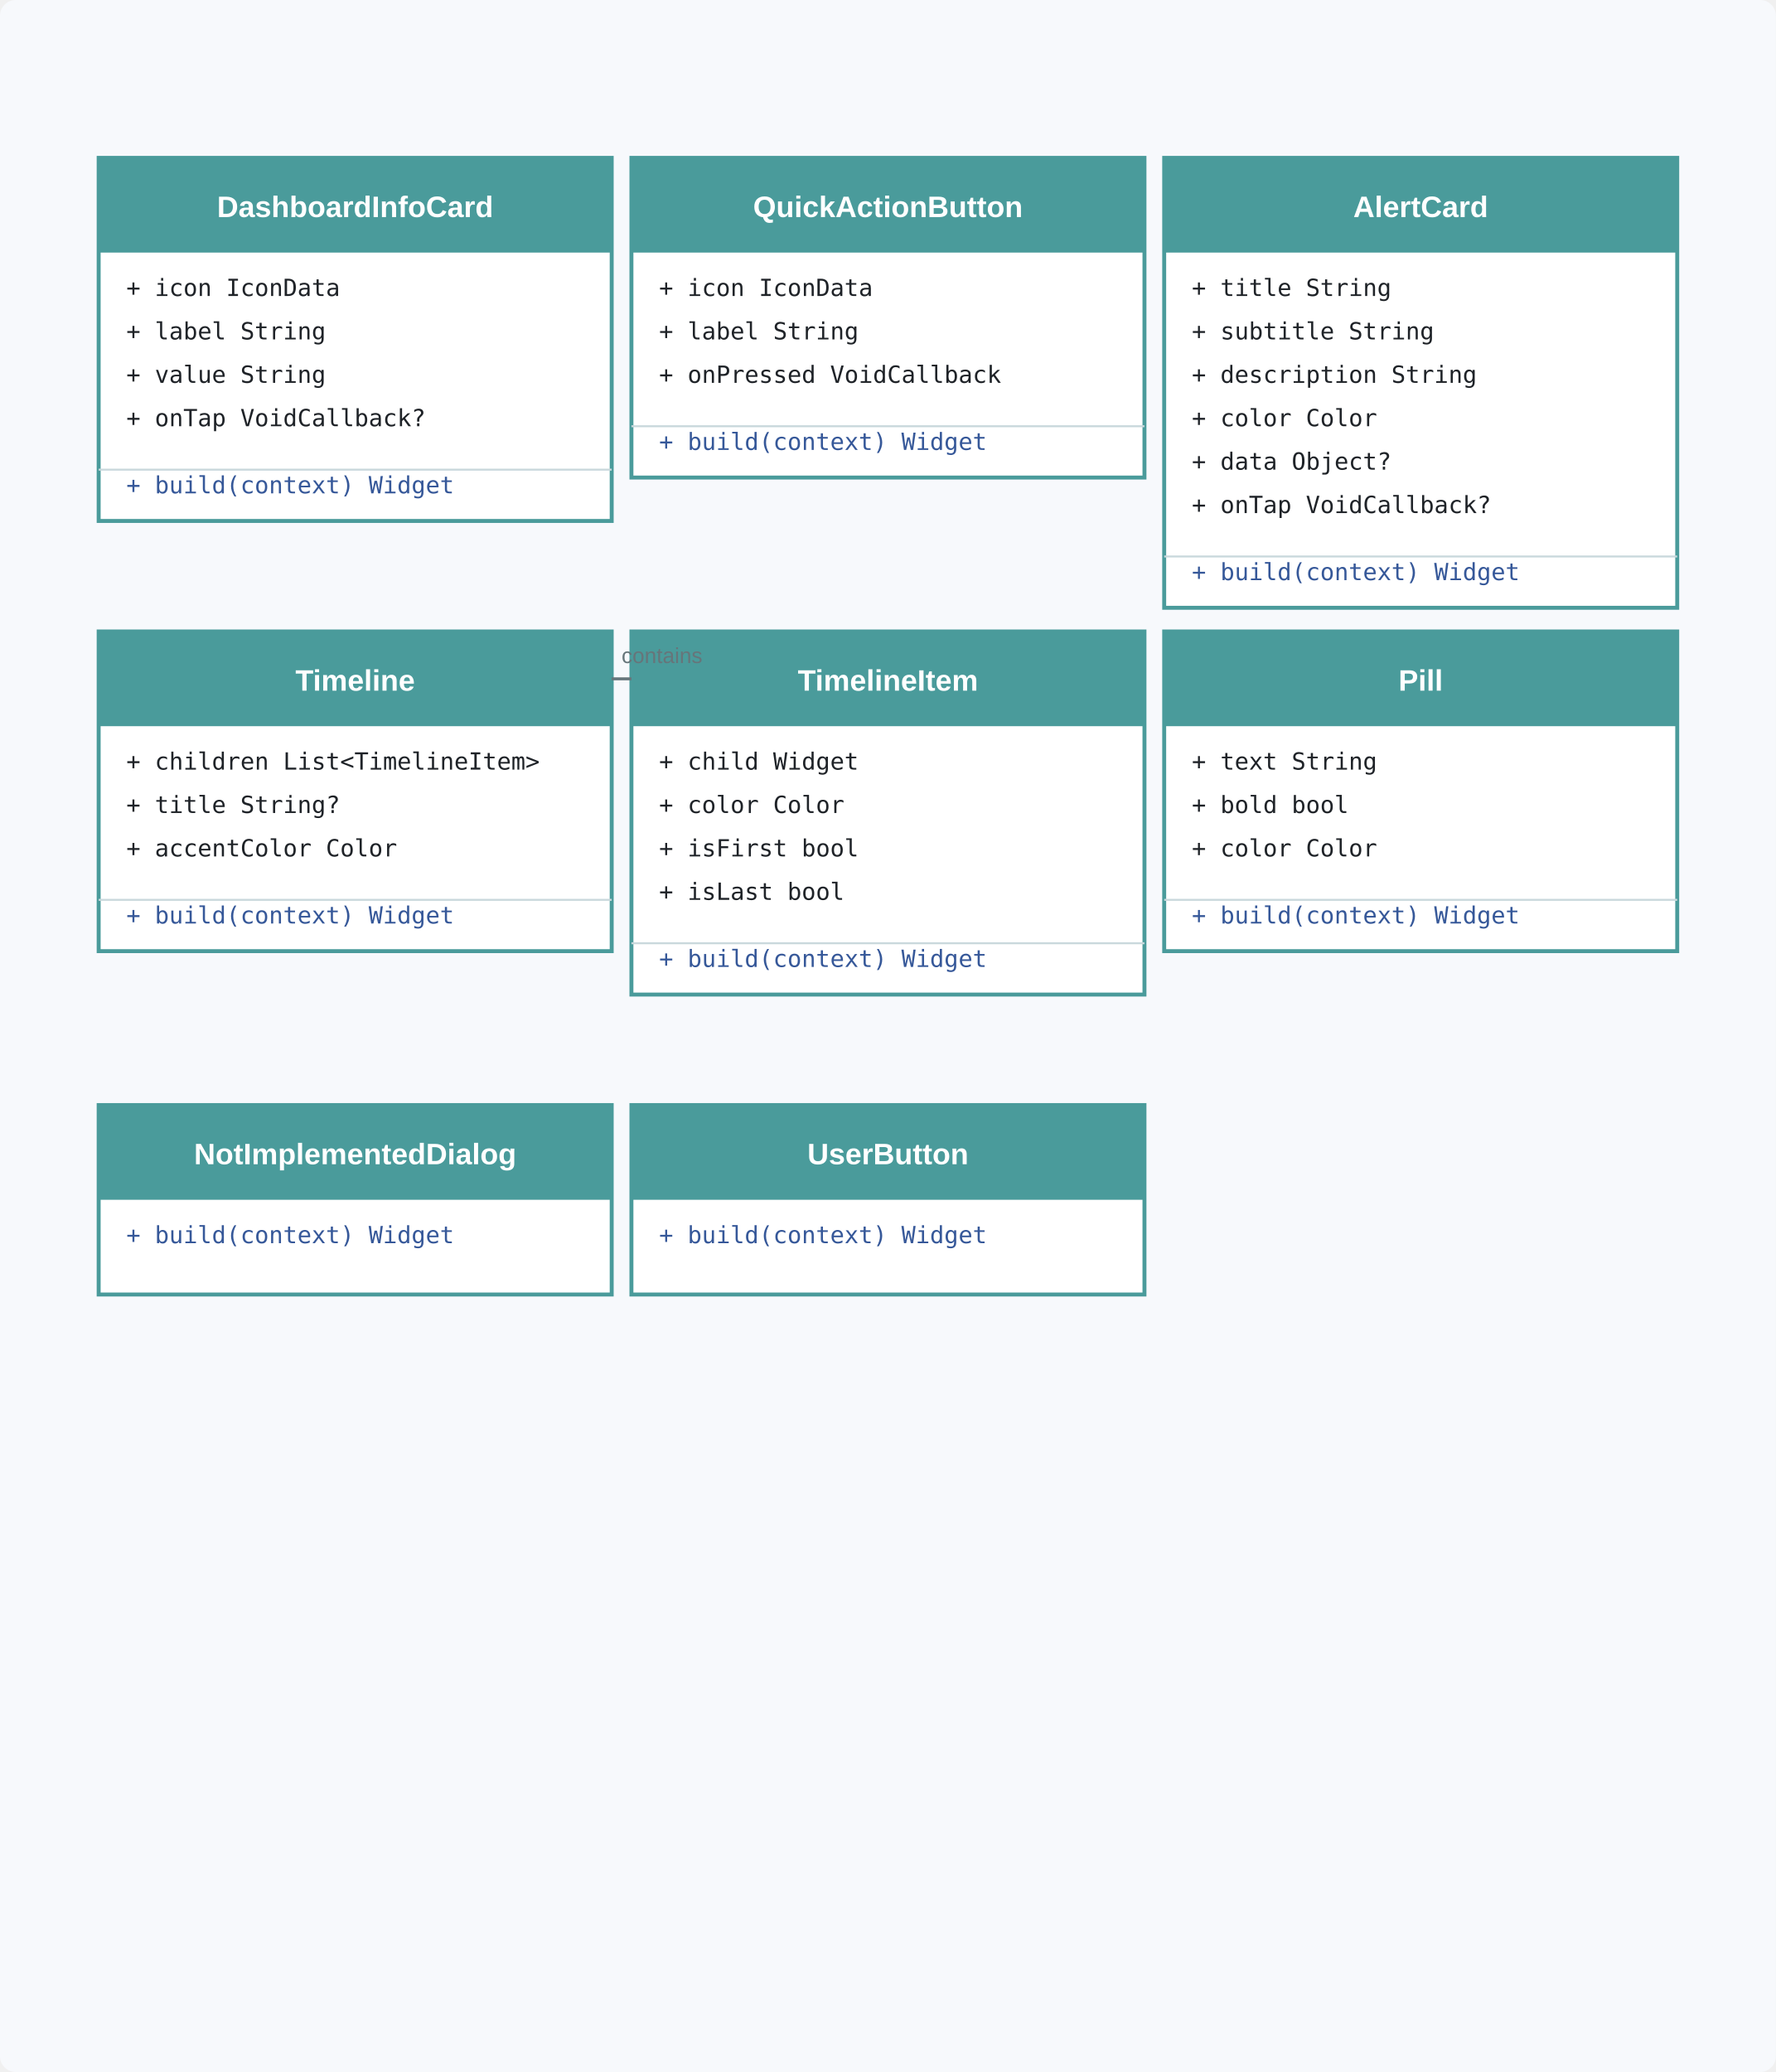
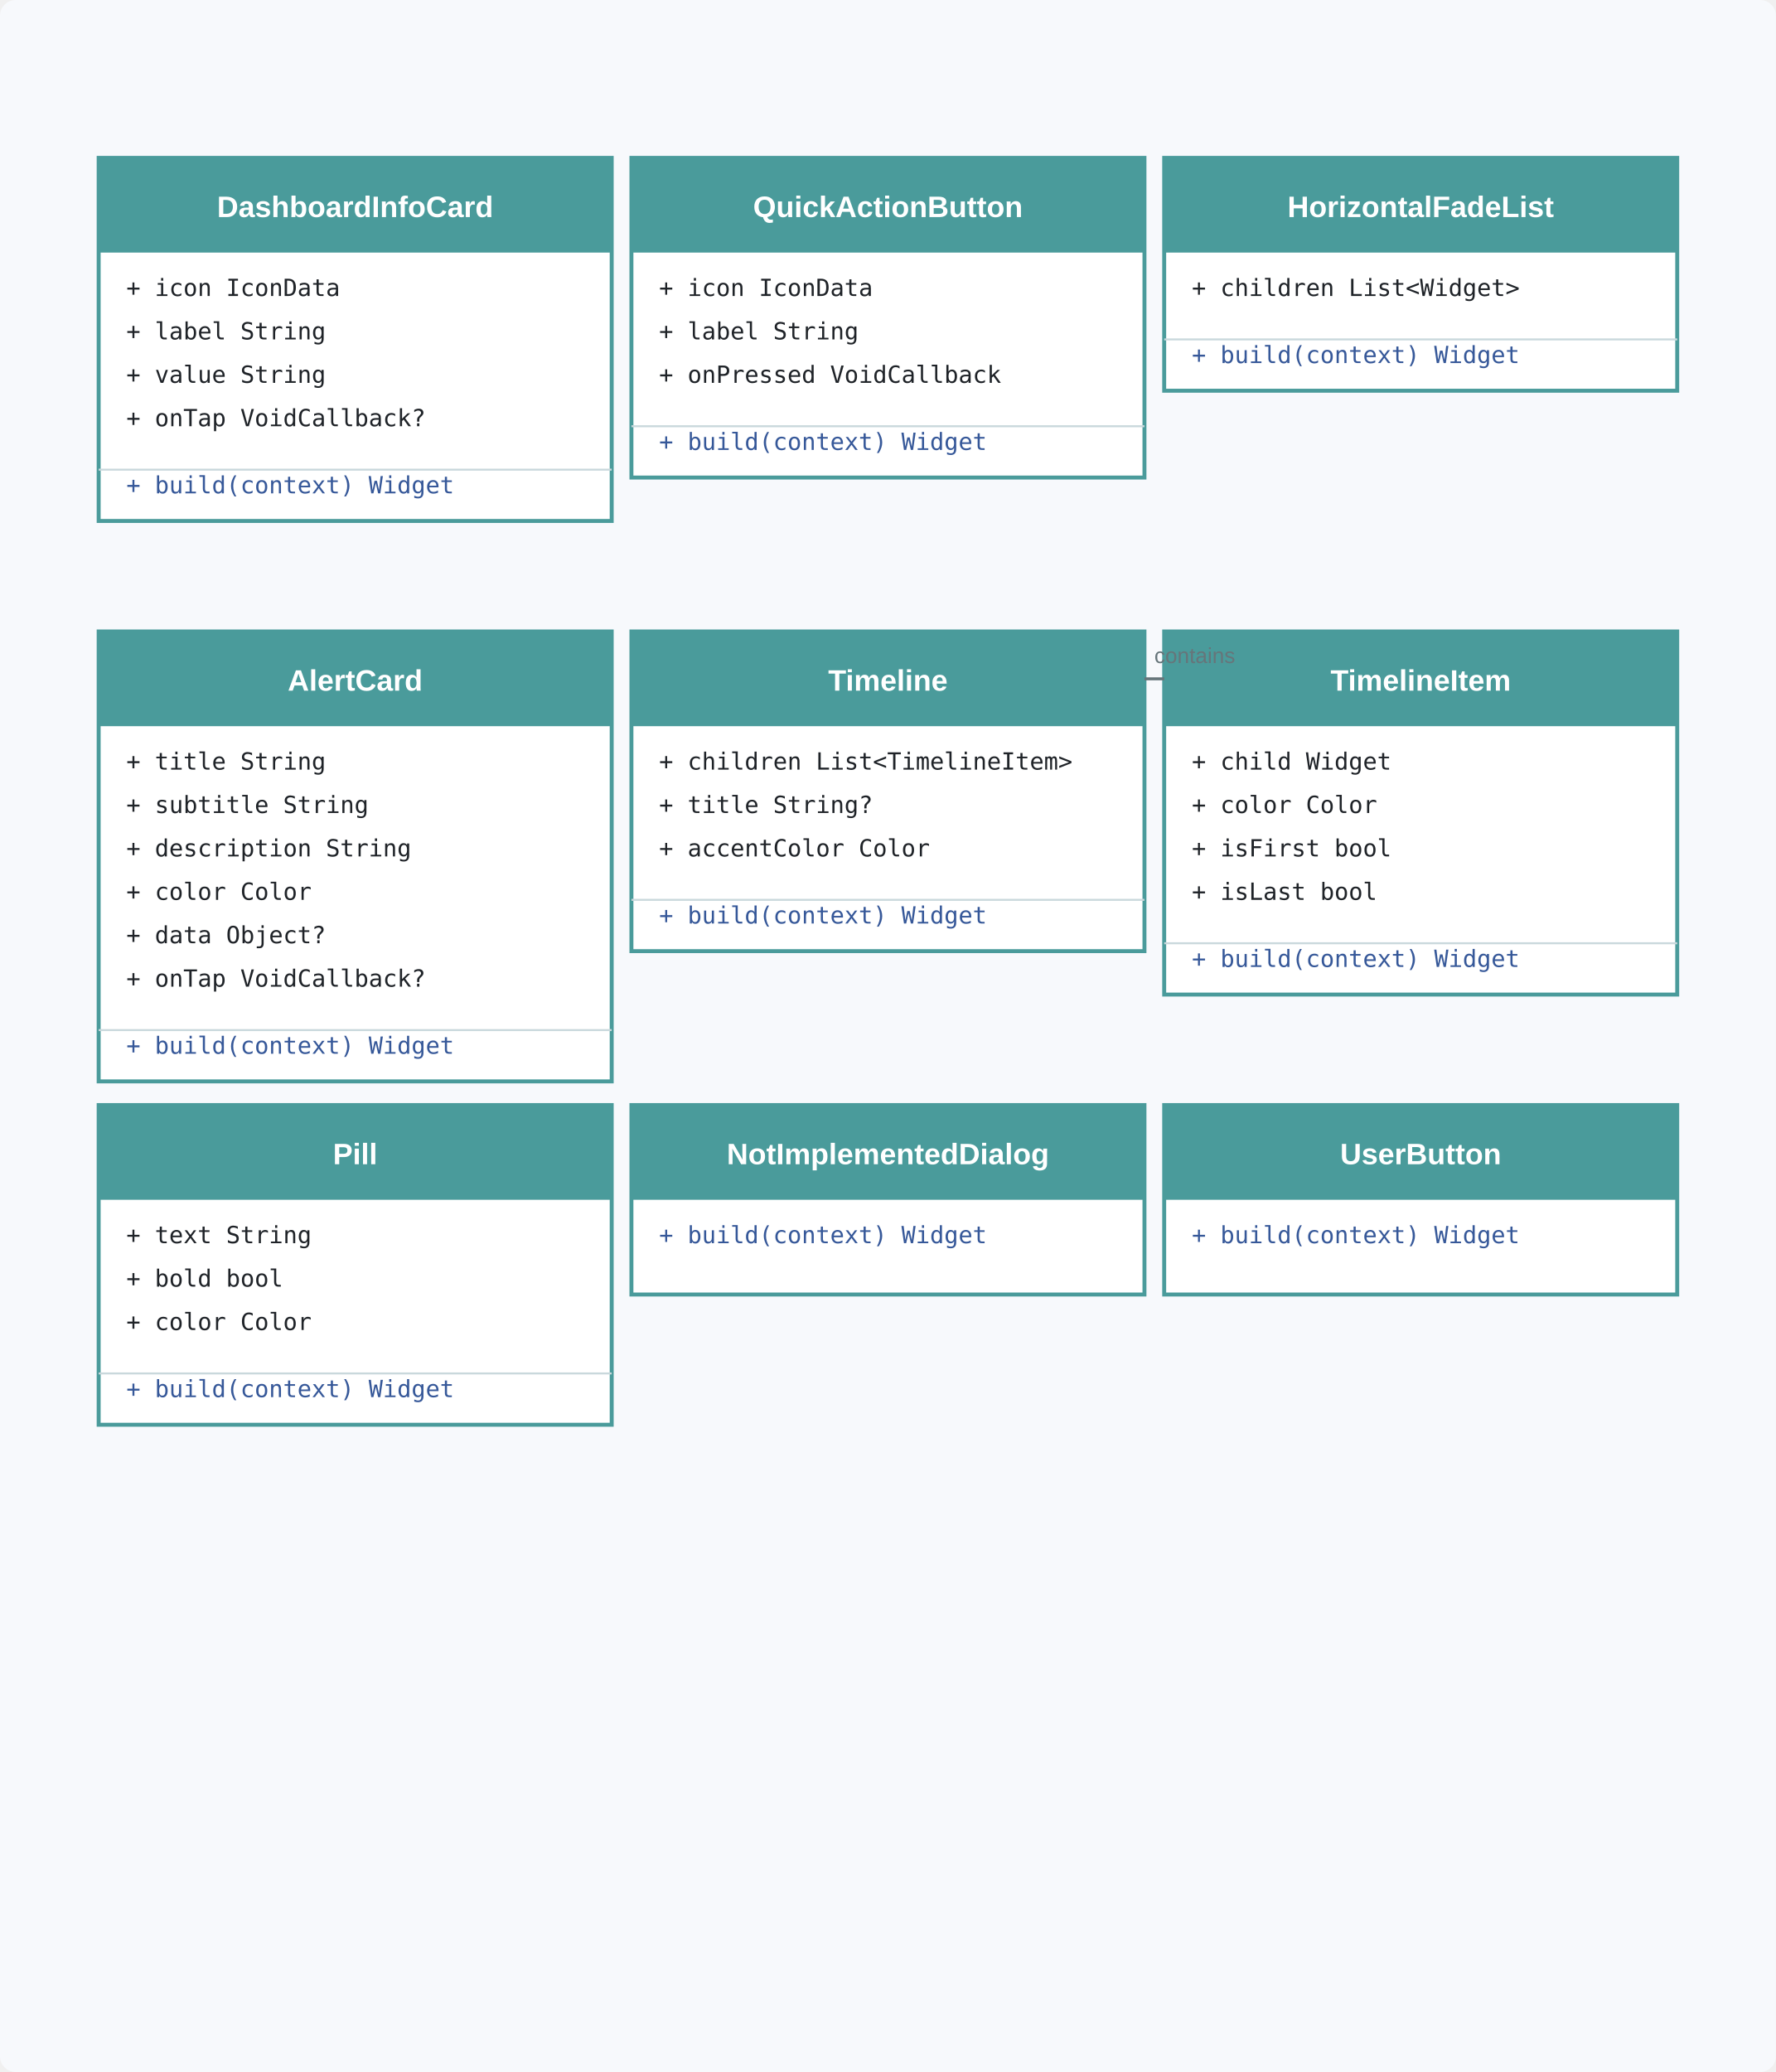
<svg xmlns="http://www.w3.org/2000/svg" width="900" height="1050" viewBox="0 0 900 1050">
  <style>
    .background { fill: #f7f9fc; }
    .system { fill: #ffffff; stroke: #4a9b9b; stroke-width: 3; }
    .system-title { fill: #1f2328; font: 700 21px Arial, sans-serif; }
    .use-case { fill: #ffffff; stroke: #4a9b9b; stroke-width: 2; }
    .use-case-text { fill: #1f2328; font: 13px Arial, sans-serif; }
    .actor { fill: #ffffff; stroke: #1f2328; stroke-width: 3; }
    .actor-text { fill: #1f2328; font: 700 13px Arial, sans-serif; }
    .actor-line { fill: none; stroke: #66757a; stroke-width: 2; }
    .include-line { fill: none; stroke: #4a9b9b; stroke-width: 2; stroke-dasharray: 8 6; }
    .group-title { fill: #1f2328; font: 700 22px Arial, sans-serif; }
    .class-card { fill: #ffffff; stroke: #4a9b9b; stroke-width: 2; }
    .class-header { fill: #4a9b9b; }
    .class-title { fill: #ffffff; font: 700 15px Arial, sans-serif; }
    .class-field { fill: #1f2328; font: 12px monospace; }
    .class-method { fill: #365899; font: 12px monospace; }
    .class-divider { stroke: #c9d8dc; stroke-width: 1; }
    .relation { fill: none; stroke: #66757a; stroke-width: 1.5; }
    .relation-label { fill: #66757a; font: 11px Arial, sans-serif; }
  </style>
  <rect class="background" x="0" y="0" width="900" height="1050" rx="8" />
  <rect class="class-card" x="50" y="80" width="260" height="184" />
  <rect class="class-header" x="50" y="80" width="260" height="48" />
  <text class="class-title" x="180.0" y="110" text-anchor="middle">DashboardInfoCard</text>
  <text class="class-field" x="64" y="150">+ icon IconData</text>
  <text class="class-field" x="64" y="172">+ label String</text>
  <text class="class-field" x="64" y="194">+ value String</text>
  <text class="class-field" x="64" y="216">+ onTap VoidCallback?</text>
  <line class="class-divider" x1="50" y1="238" x2="310" y2="238" />
  <text class="class-method" x="64" y="250">+ build(context) Widget</text>
  <rect class="class-card" x="320" y="80" width="260" height="162" />
  <rect class="class-header" x="320" y="80" width="260" height="48" />
  <text class="class-title" x="450.0" y="110" text-anchor="middle">QuickActionButton</text>
  <text class="class-field" x="334" y="150">+ icon IconData</text>
  <text class="class-field" x="334" y="172">+ label String</text>
  <text class="class-field" x="334" y="194">+ onPressed VoidCallback</text>
  <line class="class-divider" x1="320" y1="216" x2="580" y2="216" />
  <text class="class-method" x="334" y="228">+ build(context) Widget</text>
-   <rect class="class-card" x="590" y="80" width="260" height="228" />
+   <rect class="class-card" x="590" y="80" width="260" height="118" />
  <rect class="class-header" x="590" y="80" width="260" height="48" />
-   <text class="class-title" x="720.0" y="110" text-anchor="middle">AlertCard</text>
-   <text class="class-field" x="604" y="150">+ title String</text>
-   <text class="class-field" x="604" y="172">+ subtitle String</text>
-   <text class="class-field" x="604" y="194">+ description String</text>
-   <text class="class-field" x="604" y="216">+ color Color</text>
-   <text class="class-field" x="604" y="238">+ data Object?</text>
-   <text class="class-field" x="604" y="260">+ onTap VoidCallback?</text>
-   <line class="class-divider" x1="590" y1="282" x2="850" y2="282" />
-   <text class="class-method" x="604" y="294">+ build(context) Widget</text>
-   <rect class="class-card" x="50" y="320" width="260" height="162" />
+   <text class="class-title" x="720.0" y="110" text-anchor="middle">HorizontalFadeList</text>
+   <text class="class-field" x="604" y="150">+ children List&lt;Widget&gt;</text>
+   <line class="class-divider" x1="590" y1="172" x2="850" y2="172" />
+   <text class="class-method" x="604" y="184">+ build(context) Widget</text>
+   <rect class="class-card" x="50" y="320" width="260" height="228" />
  <rect class="class-header" x="50" y="320" width="260" height="48" />
-   <text class="class-title" x="180.0" y="350" text-anchor="middle">Timeline</text>
-   <text class="class-field" x="64" y="390">+ children List&lt;TimelineItem&gt;</text>
-   <text class="class-field" x="64" y="412">+ title String?</text>
-   <text class="class-field" x="64" y="434">+ accentColor Color</text>
-   <line class="class-divider" x1="50" y1="456" x2="310" y2="456" />
-   <text class="class-method" x="64" y="468">+ build(context) Widget</text>
-   <rect class="class-card" x="320" y="320" width="260" height="184" />
+   <text class="class-title" x="180.0" y="350" text-anchor="middle">AlertCard</text>
+   <text class="class-field" x="64" y="390">+ title String</text>
+   <text class="class-field" x="64" y="412">+ subtitle String</text>
+   <text class="class-field" x="64" y="434">+ description String</text>
+   <text class="class-field" x="64" y="456">+ color Color</text>
+   <text class="class-field" x="64" y="478">+ data Object?</text>
+   <text class="class-field" x="64" y="500">+ onTap VoidCallback?</text>
+   <line class="class-divider" x1="50" y1="522" x2="310" y2="522" />
+   <text class="class-method" x="64" y="534">+ build(context) Widget</text>
+   <rect class="class-card" x="320" y="320" width="260" height="162" />
  <rect class="class-header" x="320" y="320" width="260" height="48" />
-   <text class="class-title" x="450.0" y="350" text-anchor="middle">TimelineItem</text>
-   <text class="class-field" x="334" y="390">+ child Widget</text>
-   <text class="class-field" x="334" y="412">+ color Color</text>
-   <text class="class-field" x="334" y="434">+ isFirst bool</text>
-   <text class="class-field" x="334" y="456">+ isLast bool</text>
-   <line class="class-divider" x1="320" y1="478" x2="580" y2="478" />
-   <text class="class-method" x="334" y="490">+ build(context) Widget</text>
-   <rect class="class-card" x="590" y="320" width="260" height="162" />
+   <text class="class-title" x="450.0" y="350" text-anchor="middle">Timeline</text>
+   <text class="class-field" x="334" y="390">+ children List&lt;TimelineItem&gt;</text>
+   <text class="class-field" x="334" y="412">+ title String?</text>
+   <text class="class-field" x="334" y="434">+ accentColor Color</text>
+   <line class="class-divider" x1="320" y1="456" x2="580" y2="456" />
+   <text class="class-method" x="334" y="468">+ build(context) Widget</text>
+   <rect class="class-card" x="590" y="320" width="260" height="184" />
  <rect class="class-header" x="590" y="320" width="260" height="48" />
-   <text class="class-title" x="720.0" y="350" text-anchor="middle">Pill</text>
-   <text class="class-field" x="604" y="390">+ text String</text>
-   <text class="class-field" x="604" y="412">+ bold bool</text>
-   <text class="class-field" x="604" y="434">+ color Color</text>
-   <line class="class-divider" x1="590" y1="456" x2="850" y2="456" />
-   <text class="class-method" x="604" y="468">+ build(context) Widget</text>
-   <rect class="class-card" x="50" y="560" width="260" height="96" />
+   <text class="class-title" x="720.0" y="350" text-anchor="middle">TimelineItem</text>
+   <text class="class-field" x="604" y="390">+ child Widget</text>
+   <text class="class-field" x="604" y="412">+ color Color</text>
+   <text class="class-field" x="604" y="434">+ isFirst bool</text>
+   <text class="class-field" x="604" y="456">+ isLast bool</text>
+   <line class="class-divider" x1="590" y1="478" x2="850" y2="478" />
+   <text class="class-method" x="604" y="490">+ build(context) Widget</text>
+   <rect class="class-card" x="50" y="560" width="260" height="162" />
  <rect class="class-header" x="50" y="560" width="260" height="48" />
-   <text class="class-title" x="180.0" y="590" text-anchor="middle">NotImplementedDialog</text>
-   <text class="class-method" x="64" y="630">+ build(context) Widget</text>
+   <text class="class-title" x="180.0" y="590" text-anchor="middle">Pill</text>
+   <text class="class-field" x="64" y="630">+ text String</text>
+   <text class="class-field" x="64" y="652">+ bold bool</text>
+   <text class="class-field" x="64" y="674">+ color Color</text>
+   <line class="class-divider" x1="50" y1="696" x2="310" y2="696" />
+   <text class="class-method" x="64" y="708">+ build(context) Widget</text>
  <rect class="class-card" x="320" y="560" width="260" height="96" />
  <rect class="class-header" x="320" y="560" width="260" height="48" />
-   <text class="class-title" x="450.0" y="590" text-anchor="middle">UserButton</text>
+   <text class="class-title" x="450.0" y="590" text-anchor="middle">NotImplementedDialog</text>
  <text class="class-method" x="334" y="630">+ build(context) Widget</text>
-   <path class="relation" d="M310 344 H320" />
-   <text class="relation-label" x="315" y="336">contains</text>
+   <rect class="class-card" x="590" y="560" width="260" height="96" />
+   <rect class="class-header" x="590" y="560" width="260" height="48" />
+   <text class="class-title" x="720.0" y="590" text-anchor="middle">UserButton</text>
+   <text class="class-method" x="604" y="630">+ build(context) Widget</text>
+   <path class="relation" d="M580 344 H590" />
+   <text class="relation-label" x="585" y="336">contains</text>
</svg>
